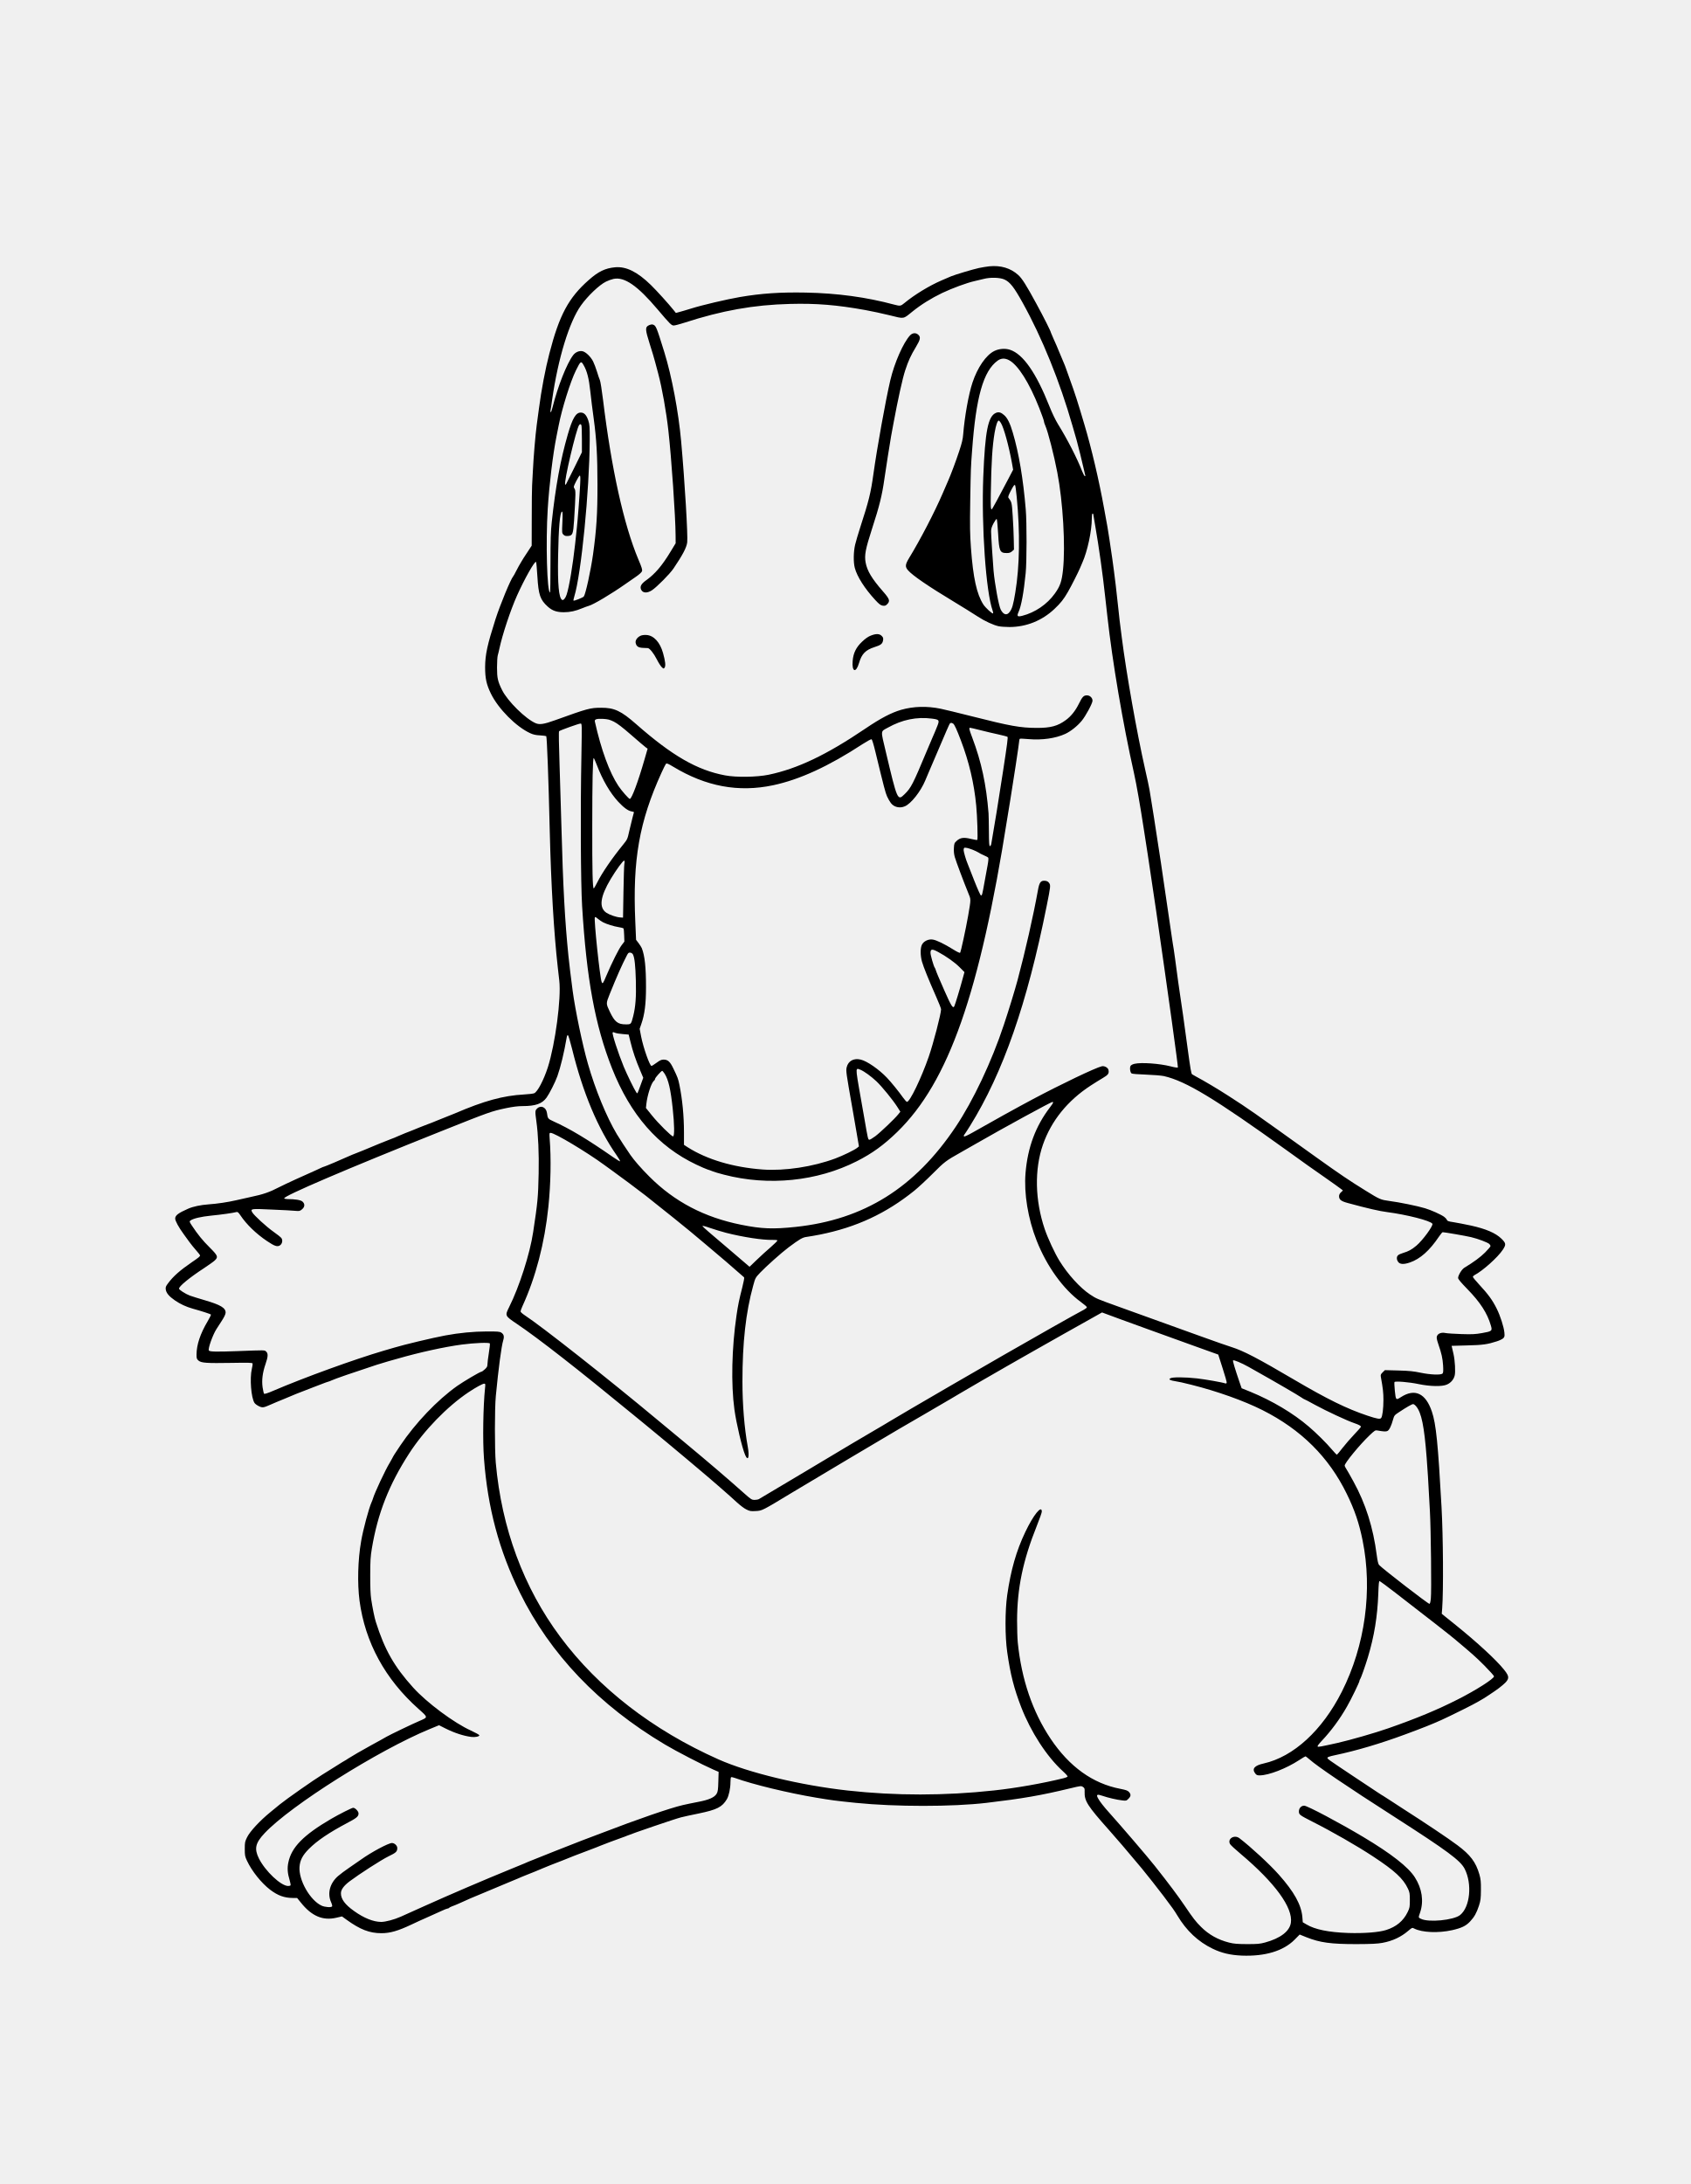
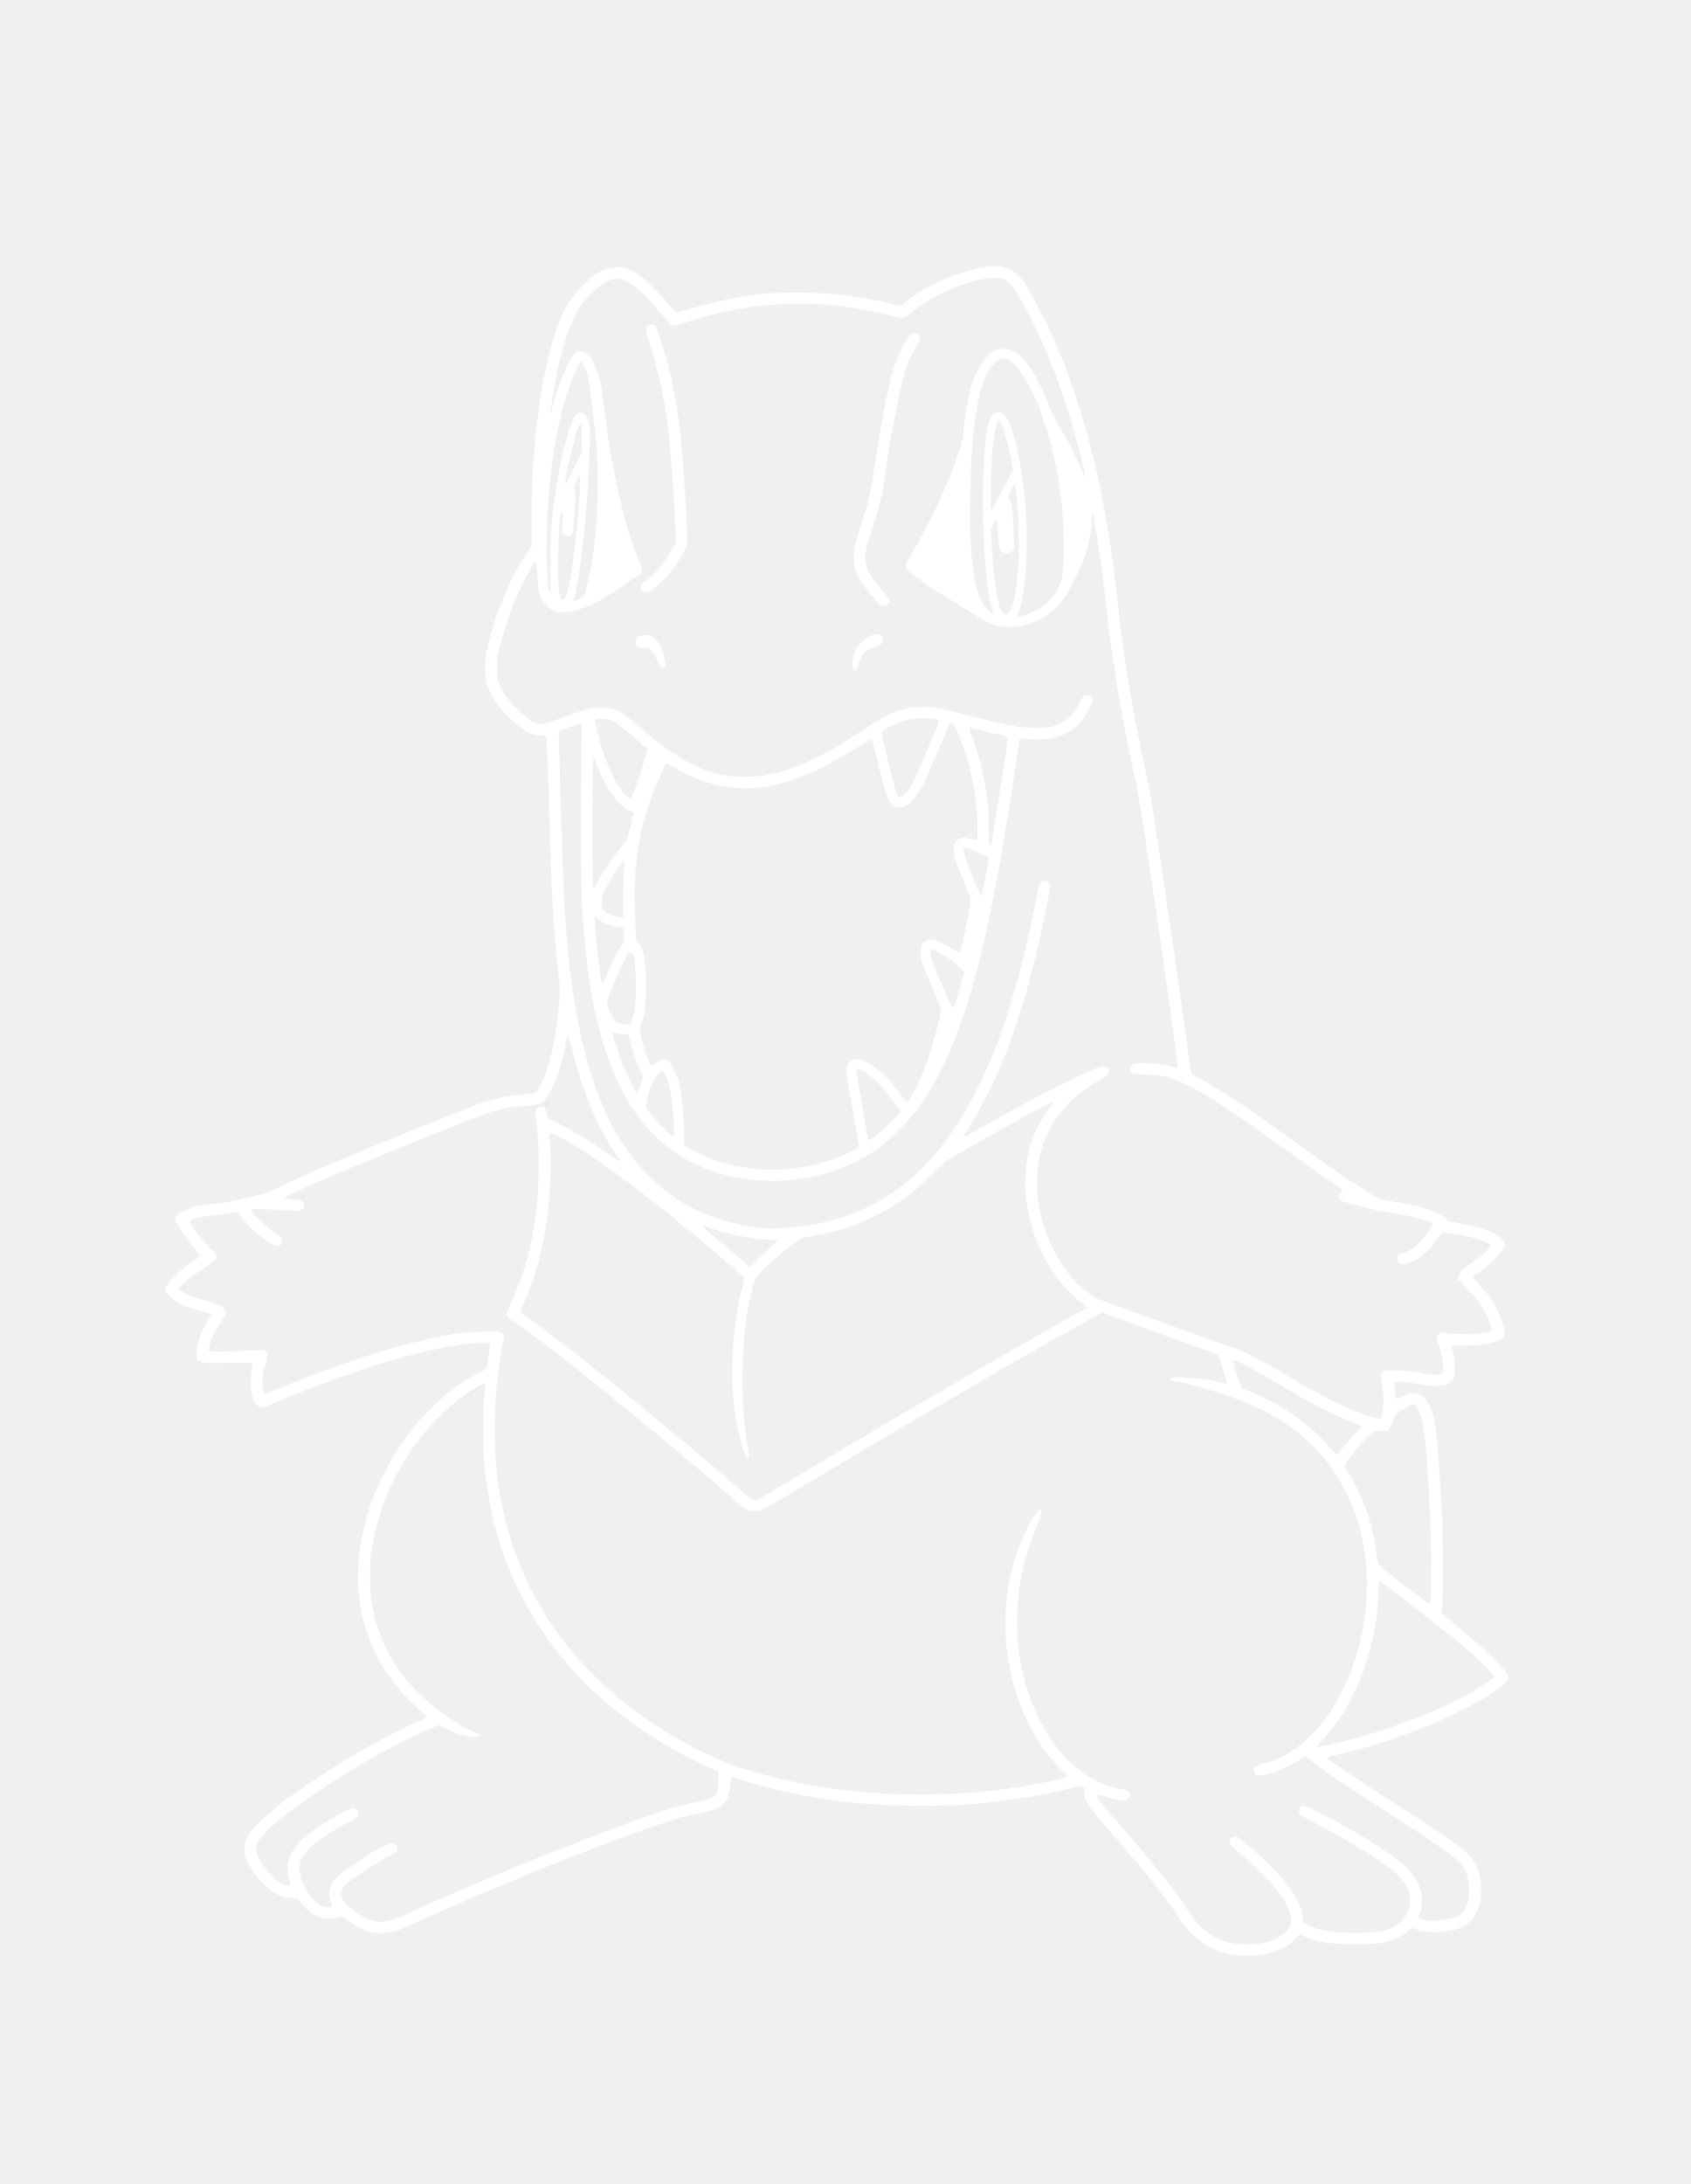
<svg xmlns="http://www.w3.org/2000/svg" version="1.0" width="2400pt" height="3100pt" viewBox="0 0 2400 3100" preserveAspectRatio="xMidYMid meet">
-   <g transform="translate(0,3100) scale(0.1,-0.1)" fill="#" stroke="none">
+   <g transform="translate(0,3100) scale(0.1,-0.1)" fill="#ffffff" stroke="none">
    <path d="M14045 27220 c-38 -4 -104 -15 -147 -24 -85 -18 -344 -96 -398 -119 -19 -8 -80 -34 -135 -58 -172 -74 -385 -204 -526 -321 -51 -43 -61 -44 -144 -22 -394 106 -804 162 -1256 171 -361 7 -628 -11 -934 -63 -190 -33 -537 -114 -695 -164 -69 -21 -145 -44 -170 -50 l-45 -12 -30 38 c-72 90 -240 276 -326 360 -191 186 -351 265 -508 250 -139 -13 -237 -60 -372 -180 -287 -252 -419 -498 -560 -1045 -56 -213 -114 -519 -148 -781 -12 -85 -25 -189 -31 -230 -21 -161 -45 -452 -55 -655 -3 -71 -8 -164 -11 -205 -3 -41 -5 -250 -5 -465 l-1 -390 -62 -95 c-35 -52 -71 -108 -80 -125 -10 -16 -28 -48 -41 -70 -13 -22 -33 -60 -45 -85 -11 -24 -27 -51 -34 -60 -37 -44 -185 -402 -252 -610 -115 -360 -146 -500 -147 -680 0 -159 19 -246 83 -377 106 -216 358 -469 557 -560 43 -20 79 -28 141 -31 45 -3 84 -8 87 -11 10 -18 32 -594 50 -1361 18 -744 58 -1431 114 -1925 5 -44 15 -127 21 -185 29 -251 -57 -899 -163 -1231 -59 -182 -147 -349 -194 -367 -16 -6 -80 -14 -143 -17 -299 -17 -566 -90 -985 -270 -16 -7 -61 -25 -100 -40 -38 -14 -107 -42 -152 -61 -45 -19 -105 -43 -135 -53 -29 -11 -82 -31 -118 -46 -66 -28 -138 -56 -200 -80 -19 -7 -62 -25 -95 -40 -33 -15 -82 -36 -110 -45 -61 -23 -210 -83 -380 -155 -16 -7 -61 -25 -100 -40 -38 -14 -88 -35 -110 -45 -88 -41 -346 -150 -355 -150 -5 0 -26 -9 -47 -19 -21 -10 -54 -26 -73 -34 -146 -63 -437 -197 -513 -236 -142 -74 -231 -104 -407 -141 -58 -12 -150 -33 -205 -46 -116 -27 -273 -51 -395 -59 -111 -8 -221 -31 -290 -62 -141 -62 -183 -95 -183 -140 0 -32 51 -126 121 -221 20 -28 56 -77 79 -109 23 -32 67 -86 97 -120 31 -34 56 -67 56 -73 0 -14 -19 -30 -115 -95 -169 -116 -265 -200 -339 -300 -32 -42 -37 -56 -33 -87 7 -51 46 -98 130 -156 78 -53 157 -90 252 -117 134 -37 255 -77 260 -84 2 -5 -19 -48 -48 -97 -104 -175 -156 -331 -157 -471 0 -55 3 -64 29 -86 40 -33 113 -38 469 -32 237 4 293 3 298 -8 2 -7 -2 -42 -11 -78 -31 -133 -10 -409 38 -482 9 -14 36 -34 61 -46 51 -25 67 -23 166 21 35 16 125 54 200 84 74 31 149 61 165 69 30 12 88 35 245 95 176 68 209 80 215 80 4 0 22 7 39 15 48 23 312 114 641 222 44 14 118 37 165 50 47 13 108 30 135 38 304 88 668 168 910 200 182 24 389 32 399 16 4 -5 -3 -66 -14 -135 -11 -69 -20 -142 -20 -162 0 -29 -7 -43 -37 -70 -20 -19 -42 -34 -48 -34 -19 0 -253 -138 -344 -202 -284 -201 -593 -526 -809 -847 -83 -124 -95 -143 -114 -181 -7 -14 -23 -43 -36 -64 -61 -99 -213 -424 -237 -506 -4 -14 -13 -38 -21 -55 -38 -85 -120 -390 -147 -550 -47 -269 -55 -598 -23 -845 79 -592 363 -1114 837 -1536 138 -123 137 -118 19 -169 -97 -41 -424 -198 -470 -225 -19 -12 -148 -83 -220 -122 -128 -70 -288 -163 -327 -189 -23 -16 -44 -29 -46 -29 -2 0 -65 -38 -138 -85 -74 -46 -156 -98 -184 -115 -118 -72 -512 -348 -600 -420 -23 -19 -85 -70 -138 -113 -148 -121 -288 -272 -328 -353 -32 -64 -34 -75 -34 -169 0 -92 3 -106 32 -168 69 -147 203 -314 328 -410 110 -83 200 -116 322 -117 l61 0 52 -64 c154 -194 314 -262 507 -216 l78 18 65 -47 c194 -140 326 -191 495 -191 123 0 234 32 425 122 58 28 161 75 230 105 69 30 158 70 198 89 39 19 79 34 86 34 8 0 17 4 21 9 3 5 22 15 42 22 21 7 74 29 118 49 44 21 109 50 145 65 73 30 104 43 175 73 179 75 274 115 375 157 63 26 122 50 130 54 8 5 58 25 110 46 52 20 109 43 125 50 17 8 66 28 110 46 44 17 94 38 110 45 17 7 91 36 165 64 74 29 153 60 175 70 22 9 110 43 195 74 85 32 163 62 172 67 15 8 231 88 323 121 17 5 39 14 50 19 68 30 688 242 772 263 34 9 147 34 252 55 260 54 333 91 400 203 28 47 51 154 51 240 0 37 4 69 9 72 5 3 28 -1 52 -10 258 -93 755 -213 1154 -280 228 -38 273 -44 565 -74 564 -57 1368 -57 1855 0 516 61 774 106 1192 207 145 35 152 36 177 19 23 -15 26 -23 24 -69 -4 -130 38 -197 347 -544 119 -134 228 -261 464 -543 58 -69 239 -299 309 -392 122 -161 159 -214 197 -278 128 -214 293 -370 500 -470 128 -62 252 -91 414 -98 330 -13 589 65 749 225 l73 74 97 -39 c192 -76 345 -97 707 -97 220 1 299 5 371 18 145 27 265 83 370 174 51 43 53 44 81 29 112 -57 342 -67 539 -23 135 31 195 60 255 124 60 64 91 120 125 223 24 75 27 101 28 225 1 118 -3 153 -22 220 -50 174 -129 278 -312 414 -125 94 -446 309 -785 526 -27 18 -97 63 -155 101 -58 38 -110 71 -115 74 -13 6 -56 34 -430 283 -354 236 -360 240 -360 257 0 9 33 21 105 36 308 65 643 164 1000 296 246 91 373 141 515 205 126 57 470 228 510 254 17 10 37 22 45 26 26 11 213 135 260 172 156 121 163 149 71 263 -111 138 -380 386 -680 628 -51 41 -118 95 -148 119 l-55 45 6 75 c19 251 14 1020 -9 1436 -50 909 -78 1183 -137 1358 -88 261 -241 333 -438 207 -73 -47 -74 -46 -88 87 -6 64 -9 121 -5 126 10 16 207 0 343 -29 165 -34 333 -37 400 -7 56 24 96 70 111 126 14 51 5 214 -16 307 -8 36 -18 77 -21 91 l-6 26 219 6 c223 5 291 15 423 58 36 11 76 31 89 42 21 20 23 28 18 83 -7 78 -58 237 -108 337 -62 125 -120 204 -256 351 -46 49 -83 95 -83 102 0 7 10 18 23 25 113 58 330 251 401 359 50 76 47 93 -21 160 -82 79 -218 137 -429 184 -88 19 -199 40 -248 48 -75 11 -89 16 -96 34 -5 12 -22 31 -39 43 -46 33 -186 96 -271 121 -105 32 -370 86 -504 103 -125 17 -138 22 -336 145 -230 142 -368 235 -695 469 -993 711 -931 668 -1255 878 -150 97 -343 212 -460 274 -25 13 -50 28 -56 32 -13 10 -24 75 -64 369 -42 316 -90 655 -110 780 -11 66 -31 216 -69 500 -12 85 -25 178 -31 205 -5 28 -12 73 -15 100 -4 28 -22 154 -41 280 -18 127 -41 280 -50 340 -29 206 -43 300 -63 430 -11 72 -29 189 -40 260 -51 333 -73 479 -92 590 -11 66 -25 149 -30 185 -6 36 -33 164 -61 285 -120 532 -267 1361 -333 1880 -31 243 -35 272 -45 375 -18 172 -30 281 -40 360 -5 41 -17 131 -25 200 -16 126 -27 202 -65 455 -24 156 -26 171 -76 440 -73 403 -177 845 -278 1185 -98 330 -132 438 -211 655 -20 55 -42 118 -50 140 -7 22 -22 60 -33 85 -11 25 -39 92 -63 150 -23 58 -60 143 -81 188 -21 46 -38 86 -38 89 0 16 -101 218 -207 412 -142 262 -204 360 -258 408 -107 97 -247 139 -410 123z m216 -188 c78 -36 135 -109 256 -327 279 -502 529 -1121 709 -1750 19 -66 45 -158 59 -205 22 -78 78 -304 105 -425 6 -27 13 -58 16 -69 4 -11 2 -17 -6 -14 -6 2 -23 33 -37 68 -71 184 -210 455 -344 671 -35 57 -85 161 -120 250 -188 475 -374 743 -560 804 -69 23 -158 16 -225 -18 -117 -59 -236 -232 -308 -447 -55 -165 -112 -485 -132 -735 -5 -68 -19 -126 -57 -240 -47 -143 -119 -334 -157 -420 -10 -22 -45 -103 -78 -180 -115 -267 -316 -654 -476 -916 -56 -93 -59 -124 -14 -175 65 -74 285 -225 652 -446 161 -98 214 -131 341 -212 96 -63 221 -120 293 -135 29 -6 99 -11 155 -11 237 1 460 90 636 256 88 83 132 138 191 241 47 81 148 280 174 343 10 25 25 59 32 75 72 160 134 451 134 627 0 39 4 68 10 68 6 0 10 -3 10 -6 0 -3 13 -83 30 -177 50 -286 106 -684 139 -992 6 -55 20 -183 32 -284 71 -644 220 -1522 378 -2226 36 -162 88 -460 141 -805 22 -146 47 -305 55 -355 13 -80 82 -547 120 -805 167 -1154 313 -2206 307 -2212 -5 -5 -51 2 -103 16 -158 40 -416 59 -514 36 -22 -5 -46 -17 -53 -27 -17 -23 -9 -93 12 -109 10 -7 88 -13 203 -17 110 -4 216 -13 256 -21 312 -71 719 -317 1747 -1056 140 -101 271 -195 291 -209 20 -14 130 -91 244 -171 114 -80 220 -155 234 -167 l26 -21 -28 -26 c-17 -16 -27 -35 -27 -54 0 -50 28 -72 125 -98 275 -75 453 -116 560 -129 276 -36 614 -122 640 -165 16 -26 -138 -236 -227 -311 -68 -57 -111 -80 -187 -103 -30 -9 -63 -23 -73 -33 -24 -21 -23 -64 3 -97 26 -33 80 -35 164 -6 147 50 280 169 414 368 23 34 46 62 52 62 28 0 326 -52 403 -70 101 -24 232 -74 259 -97 9 -9 17 -22 17 -30 0 -8 -35 -49 -77 -91 -67 -67 -161 -136 -295 -217 -36 -22 -87 -106 -88 -144 0 -17 38 -62 133 -160 182 -186 282 -342 332 -515 23 -77 17 -83 -126 -108 -97 -17 -142 -19 -294 -14 -99 3 -200 10 -225 15 -56 12 -106 -6 -120 -44 -8 -21 -4 -44 19 -113 47 -136 61 -200 68 -304 4 -72 3 -101 -7 -113 -20 -25 -172 -19 -315 11 -96 20 -159 27 -312 31 l-192 5 -32 -31 c-28 -28 -31 -36 -25 -69 29 -159 36 -221 36 -322 0 -124 -14 -236 -33 -258 -15 -19 -59 -11 -194 34 -295 99 -568 233 -1043 512 -515 303 -717 408 -885 461 -84 27 -198 67 -440 154 -333 120 -908 328 -1160 418 -324 117 -317 114 -410 175 -141 93 -317 287 -435 479 -67 109 -164 318 -209 450 -138 409 -147 845 -25 1197 118 339 350 626 679 840 55 36 133 84 172 107 76 44 91 66 79 116 -8 32 -59 59 -95 50 -92 -22 -579 -255 -976 -466 -204 -108 -623 -340 -855 -473 -72 -41 -118 -62 -124 -56 -6 6 -4 16 6 27 8 10 44 65 80 123 468 754 810 1734 1087 3120 56 278 58 296 34 328 -14 19 -30 28 -58 30 -60 5 -80 -21 -100 -135 -67 -370 -178 -859 -289 -1275 -39 -144 -125 -427 -196 -638 -171 -517 -435 -1075 -683 -1445 -579 -865 -1302 -1317 -2272 -1420 -323 -34 -481 -28 -770 30 -525 105 -949 327 -1306 684 -117 117 -214 228 -269 307 -52 74 -154 230 -193 295 -146 245 -305 630 -411 1001 -77 267 -180 764 -216 1033 -33 254 -41 320 -60 495 -50 492 -77 978 -100 1845 -6 215 -17 603 -26 863 -10 289 -13 477 -7 483 13 13 281 109 305 109 20 0 20 -2 12 -457 -15 -753 -10 -1812 10 -2133 63 -1037 184 -1693 423 -2300 262 -664 653 -1112 1197 -1370 67 -32 139 -63 161 -70 22 -6 54 -18 70 -25 17 -8 91 -30 165 -49 632 -164 1320 -94 1883 191 219 111 385 231 576 417 729 711 1170 1970 1561 4451 17 105 37 228 45 275 34 203 125 803 125 829 0 11 4 22 9 25 4 3 59 1 122 -5 193 -17 385 11 522 74 76 35 172 111 233 185 58 70 154 249 154 286 0 41 -37 76 -79 76 -47 0 -66 -20 -115 -120 -49 -99 -109 -174 -181 -228 -118 -88 -219 -115 -420 -114 -229 1 -372 26 -915 164 -195 49 -395 98 -445 108 -196 40 -385 35 -561 -15 -141 -41 -292 -120 -509 -267 -553 -374 -963 -569 -1374 -655 -167 -34 -458 -39 -616 -9 -398 74 -753 279 -1264 728 -214 188 -310 233 -496 232 -157 0 -191 -10 -658 -178 -153 -55 -216 -65 -271 -42 -141 59 -401 314 -478 471 -61 122 -72 171 -72 320 0 77 5 156 11 175 6 19 16 62 23 95 43 200 157 544 251 754 105 234 251 493 269 475 4 -5 13 -98 19 -206 16 -262 39 -331 148 -429 65 -58 126 -79 228 -79 88 0 166 17 259 56 34 14 75 29 93 34 64 16 321 169 523 311 41 29 109 76 150 104 45 31 79 62 84 77 7 21 -2 52 -52 169 -207 494 -381 1279 -501 2264 -17 138 -37 264 -45 280 -8 17 -26 70 -41 120 -15 49 -40 115 -55 145 -35 69 -106 136 -152 145 -46 9 -99 -14 -131 -56 -91 -120 -218 -443 -293 -741 -9 -38 -20 -68 -25 -68 -5 0 -7 10 -4 23 3 12 14 83 24 157 84 584 242 1101 409 1335 96 135 261 292 356 338 30 15 77 32 105 38 156 33 341 -95 626 -432 179 -211 197 -229 231 -229 16 0 83 18 149 39 536 174 986 254 1500 267 373 10 665 -14 1070 -87 89 -16 243 -49 344 -74 213 -53 190 -56 321 50 126 102 268 190 425 266 143 68 352 145 460 169 33 7 92 21 130 31 95 25 232 21 296 -9z m61 -1143 c128 -65 290 -320 432 -681 36 -92 66 -176 66 -187 0 -10 9 -39 20 -63 38 -86 123 -417 170 -663 81 -421 117 -1047 81 -1385 -18 -164 -40 -229 -116 -335 -109 -153 -282 -270 -463 -316 -70 -17 -79 -7 -51 57 38 84 73 277 100 549 16 156 17 719 1 905 -36 433 -98 801 -184 1090 -38 131 -76 208 -123 248 -44 39 -76 48 -115 32 -113 -47 -155 -255 -181 -910 -27 -703 38 -1633 133 -1897 7 -18 9 -35 6 -39 -11 -10 -106 78 -138 126 -94 148 -145 377 -176 805 -14 192 -16 303 -10 670 8 467 8 465 26 705 55 765 160 1134 363 1281 49 35 100 38 159 8z m-6035 -75 c47 -81 74 -187 93 -366 10 -95 32 -272 49 -393 39 -285 53 -523 53 -930 1 -419 -14 -641 -63 -995 -33 -232 -105 -562 -131 -597 -11 -15 -139 -66 -146 -58 -3 3 2 29 11 58 98 315 215 1503 219 2217 1 193 -1 222 -20 281 -26 78 -59 113 -107 113 -70 0 -118 -81 -184 -310 -105 -364 -174 -741 -228 -1244 -14 -131 -18 -251 -18 -583 0 -229 -3 -417 -6 -417 -43 0 -63 709 -33 1190 22 347 73 770 124 1025 11 55 25 125 31 155 45 236 169 630 245 782 68 137 73 140 111 72z m5922 -817 c42 -68 112 -322 157 -568 l17 -96 -70 -134 c-134 -257 -228 -429 -234 -429 -14 0 -16 43 -13 226 7 446 22 669 54 862 19 109 41 172 59 172 5 0 19 -15 30 -33z m-5955 -33 c4 -9 7 -99 7 -200 l0 -183 -112 -228 c-127 -257 -117 -238 -125 -230 -24 23 158 796 198 844 14 17 25 16 32 -3z m-18 -841 c-9 -177 -34 -500 -46 -608 -5 -49 -17 -155 -25 -235 -34 -307 -85 -614 -121 -721 -16 -50 -46 -85 -64 -74 -47 29 -64 215 -57 620 7 401 26 623 55 633 10 3 11 -30 6 -151 -7 -150 -6 -155 15 -176 17 -17 32 -21 63 -19 68 5 75 25 88 223 24 388 24 422 6 449 -16 25 -15 28 24 106 22 44 45 80 51 80 9 0 10 -36 5 -127z m6198 -178 c49 -505 42 -979 -20 -1354 -29 -175 -45 -232 -81 -278 -39 -53 -88 -40 -126 34 -28 53 -85 365 -102 553 -11 125 -35 505 -35 555 0 39 8 66 36 119 20 37 40 64 44 59 5 -4 13 -97 20 -207 14 -253 24 -276 124 -276 33 0 52 6 73 24 l28 25 -3 143 c-1 79 -8 229 -15 334 -13 196 -13 194 -61 260 -7 8 2 35 28 86 45 86 56 102 67 91 4 -4 15 -80 23 -168z m-1204 -3145 c108 -14 112 -21 70 -122 -18 -46 -43 -105 -56 -133 -12 -27 -51 -120 -87 -205 -197 -472 -223 -523 -315 -613 -100 -98 -102 -93 -268 608 -73 308 -76 278 31 337 202 113 409 156 625 128z m-4516 -43 c51 -26 121 -79 247 -189 96 -84 188 -162 204 -174 l29 -21 -43 -149 c-93 -323 -183 -564 -210 -564 -14 0 -118 118 -162 185 -126 189 -244 510 -334 913 -8 33 25 43 119 38 65 -4 91 -10 150 -39z m4819 -29 c18 -15 50 -84 108 -237 116 -304 188 -609 218 -926 15 -155 25 -481 15 -487 -5 -3 -44 3 -88 14 -102 26 -154 19 -204 -27 -34 -31 -36 -37 -40 -103 -3 -46 2 -89 13 -128 18 -63 131 -364 190 -507 41 -98 41 -81 -1 -327 -33 -187 -103 -512 -114 -524 -5 -5 -47 15 -97 47 -125 78 -240 134 -293 141 -60 9 -128 -24 -152 -74 -24 -47 -23 -156 1 -240 21 -75 99 -267 200 -495 39 -87 71 -169 71 -181 0 -63 -110 -486 -175 -673 -106 -305 -268 -641 -309 -641 -7 0 -32 27 -56 61 -56 80 -171 222 -229 282 -112 118 -282 236 -372 257 -99 24 -177 -19 -199 -109 -12 -51 -9 -73 86 -611 13 -74 38 -220 56 -324 l32 -188 -24 -20 c-38 -31 -203 -111 -310 -151 -319 -119 -720 -180 -1035 -157 -417 31 -789 142 -1061 315 l-54 35 0 178 c0 232 -23 471 -65 675 -18 87 -25 105 -83 225 -49 104 -80 132 -143 132 -28 0 -52 -11 -98 -45 -34 -25 -66 -45 -72 -45 -25 0 -117 261 -148 421 l-20 106 24 70 c47 134 66 286 66 521 0 283 -17 443 -59 552 -6 14 -26 47 -46 73 l-36 47 -11 257 c-39 880 56 1420 372 2115 28 62 57 119 63 126 11 11 29 4 102 -40 466 -282 927 -368 1419 -264 377 80 789 269 1272 585 62 40 119 71 126 68 8 -3 31 -79 56 -184 122 -503 141 -576 165 -629 15 -32 38 -73 53 -92 44 -59 126 -78 198 -47 88 36 226 211 291 368 19 45 38 91 43 102 5 11 73 171 152 355 78 184 146 341 152 348 5 6 15 12 21 12 7 0 20 -6 29 -12z m388 -93 c74 -19 189 -46 255 -60 65 -14 123 -30 127 -34 8 -8 -3 -95 -63 -486 -70 -453 -120 -765 -167 -1032 -3 -19 -12 -33 -19 -33 -11 0 -14 39 -15 208 -1 114 -3 230 -5 257 -32 408 -102 734 -231 1074 -46 122 -50 141 -30 141 6 0 73 -16 148 -35z m-5447 -496 c81 -212 187 -393 302 -518 78 -84 141 -130 189 -138 19 -3 35 -8 35 -12 0 -3 -9 -37 -20 -75 -10 -38 -31 -123 -46 -189 -26 -118 -27 -121 -88 -196 -157 -193 -300 -401 -368 -538 -23 -46 -45 -83 -49 -83 -16 0 -22 256 -21 880 0 635 7 970 21 970 3 0 24 -45 45 -101z m5336 -1201 c30 -12 66 -29 80 -38 14 -10 48 -28 77 -40 29 -12 57 -27 62 -34 6 -7 3 -46 -9 -111 -10 -55 -30 -165 -45 -245 -31 -174 -33 -180 -49 -180 -7 0 -48 91 -96 213 -45 116 -88 226 -95 242 -22 50 -55 166 -55 189 0 13 3 26 7 30 10 10 56 0 123 -26z m-4946 -197 c-4 -20 -10 -200 -13 -401 l-6 -365 -43 3 c-55 4 -147 36 -193 66 -109 73 -90 227 62 481 79 132 178 267 191 259 6 -4 7 -21 2 -43z m-303 -832 c56 -28 149 -57 222 -69 33 -5 64 -13 68 -17 4 -4 9 -48 10 -98 l3 -90 -38 -50 c-40 -51 -140 -251 -216 -430 -49 -118 -56 -127 -69 -92 -25 65 -112 892 -96 917 4 7 19 0 41 -20 19 -16 53 -39 75 -51z m4755 -420 c116 -62 240 -150 307 -218 l69 -69 -27 -99 c-36 -135 -106 -364 -117 -386 -19 -37 -43 2 -141 223 -86 195 -114 263 -122 290 -4 14 -11 30 -15 35 -15 19 -60 176 -60 209 0 57 21 60 106 15z m-4329 -39 c22 -47 34 -154 40 -370 6 -233 -4 -368 -38 -505 -30 -116 -29 -115 -105 -115 -114 0 -158 35 -227 180 -55 116 -55 115 -2 248 101 251 175 418 244 550 19 37 26 43 49 40 17 -2 31 -12 39 -28z m-250 -1111 c15 -6 64 -14 108 -17 l80 -7 26 -105 c31 -129 76 -261 136 -401 l45 -107 -32 -88 c-55 -152 -49 -142 -67 -119 -25 34 -132 253 -178 364 -80 195 -170 473 -157 485 7 8 6 8 39 -5z m-616 -225 c154 -626 365 -1129 635 -1515 29 -42 50 -79 47 -83 -3 -3 -47 23 -97 58 -370 257 -613 403 -848 509 -80 37 -82 39 -93 119 -11 82 -88 116 -140 63 -29 -28 -30 -38 -11 -176 27 -192 39 -464 33 -744 -7 -340 -14 -412 -78 -834 -46 -308 -197 -777 -341 -1064 -61 -123 -61 -123 108 -237 305 -205 868 -645 1659 -1295 53 -44 128 -105 165 -135 105 -85 517 -428 596 -495 38 -33 108 -91 154 -130 168 -140 467 -400 547 -476 46 -42 107 -90 138 -104 50 -25 64 -27 134 -23 92 5 88 3 526 268 253 153 1384 825 1505 895 30 17 192 112 360 209 168 98 337 196 375 219 39 22 97 57 130 77 33 20 168 99 300 175 132 76 299 172 370 213 72 42 164 94 205 117 41 23 154 87 250 142 96 55 254 144 350 198 96 54 258 145 360 202 l185 104 100 -37 c55 -20 127 -47 160 -59 33 -13 218 -79 410 -149 193 -69 492 -177 665 -240 l315 -113 62 -194 c35 -107 61 -200 58 -208 -3 -7 -12 -10 -21 -7 -36 14 -279 57 -402 71 -172 19 -351 20 -377 1 -18 -13 -18 -14 1 -24 10 -5 39 -13 64 -16 54 -8 115 -22 235 -52 364 -91 744 -227 1007 -359 550 -277 943 -667 1198 -1190 111 -227 175 -415 224 -659 144 -707 36 -1495 -295 -2149 -277 -548 -685 -923 -1109 -1018 -132 -29 -171 -76 -119 -143 16 -21 29 -26 62 -26 130 1 377 97 561 217 44 29 84 53 89 53 5 0 32 -21 61 -46 102 -92 535 -386 1196 -809 763 -490 943 -623 1004 -743 108 -214 76 -540 -65 -654 -92 -74 -452 -109 -559 -53 -35 18 -35 14 -9 90 54 161 27 339 -75 498 -94 147 -333 334 -731 572 -336 201 -796 445 -840 445 -42 0 -75 -36 -75 -81 0 -46 8 -52 190 -145 278 -140 639 -347 860 -493 309 -203 431 -315 498 -459 24 -50 27 -69 27 -162 0 -97 -2 -110 -31 -170 -61 -126 -161 -209 -306 -255 -105 -33 -312 -49 -538 -42 -279 10 -472 49 -592 121 l-53 31 -6 75 c-15 174 -117 357 -333 600 -131 148 -397 393 -560 518 -72 55 -174 -7 -134 -82 7 -14 76 -78 153 -142 485 -409 743 -762 711 -976 -18 -121 -149 -221 -366 -280 -73 -20 -109 -23 -255 -23 -141 1 -185 4 -257 22 -157 40 -286 112 -396 221 -77 77 -111 120 -234 302 -90 133 -221 309 -423 564 -106 134 -479 568 -643 751 -80 88 -144 170 -166 214 -26 50 -10 57 65 31 78 -27 206 -57 281 -65 55 -7 59 -6 88 23 36 36 38 62 8 96 -19 21 -42 29 -123 45 -392 75 -724 314 -990 711 -257 384 -413 843 -466 1365 -6 61 -10 200 -10 310 1 462 82 853 282 1352 38 94 69 183 69 197 0 100 -119 -47 -234 -289 -128 -267 -206 -542 -257 -895 -32 -223 -32 -589 0 -810 45 -317 96 -515 198 -780 137 -353 362 -701 590 -909 51 -46 74 -74 68 -80 -6 -5 -30 -15 -55 -21 -296 -73 -680 -141 -990 -174 -698 -76 -1397 -76 -2075 -1 -675 75 -1406 252 -1835 442 -935 416 -1706 1013 -2245 1738 -523 702 -834 1543 -917 2475 -16 188 -16 773 1 945 38 396 79 704 105 790 17 55 9 86 -28 110 -21 14 -55 17 -208 16 -182 0 -390 -20 -588 -57 -173 -32 -596 -133 -725 -173 -16 -5 -84 -25 -151 -44 -412 -121 -1124 -379 -1567 -569 -73 -32 -122 -47 -128 -41 -5 5 -14 46 -21 91 -14 102 -1 207 42 332 36 104 38 149 9 175 -24 23 -7 22 -409 7 -301 -11 -395 -9 -405 9 -15 24 54 218 106 301 12 18 46 71 76 118 36 55 55 96 56 117 2 68 -72 112 -295 177 -86 25 -181 55 -212 66 -61 23 -148 78 -154 97 -9 29 146 157 358 295 63 42 130 89 148 106 53 50 46 68 -71 185 -99 98 -170 185 -253 311 -36 55 -37 59 -20 72 40 29 147 54 291 69 147 14 319 39 361 51 18 5 28 -4 58 -48 83 -125 224 -262 377 -364 107 -72 146 -85 183 -61 32 21 43 70 22 102 -9 13 -59 54 -113 91 -102 72 -279 234 -303 278 -26 50 -16 51 282 37 150 -6 300 -14 333 -18 56 -5 63 -3 93 22 40 34 43 76 7 109 -24 23 -104 36 -216 36 -21 0 -41 5 -44 10 -19 30 884 417 2225 952 691 276 715 284 925 329 98 20 169 29 234 29 184 0 277 33 340 120 41 57 124 220 154 305 46 130 95 332 132 548 3 22 11 37 17 35 7 -3 33 -89 59 -194z m4094 -298 c55 -23 151 -93 227 -164 80 -76 234 -265 297 -364 l43 -68 -30 -37 c-49 -62 -252 -255 -326 -311 -39 -29 -77 -51 -85 -50 -18 4 -19 7 -70 303 -23 127 -56 320 -76 431 -35 200 -41 255 -28 267 9 9 8 9 48 -7z m-2779 -57 c54 -86 85 -223 114 -492 25 -232 27 -397 5 -397 -23 0 -210 185 -301 299 l-84 104 6 56 c13 125 70 299 107 330 10 7 17 20 17 28 0 15 87 113 101 113 5 0 20 -19 35 -41z m5514 -410 c0 -6 -20 -36 -44 -67 -204 -266 -317 -569 -347 -933 -24 -290 35 -647 158 -959 145 -367 378 -689 628 -871 47 -34 85 -67 85 -74 0 -7 -18 -22 -40 -34 -23 -12 -98 -53 -168 -92 -70 -40 -201 -113 -292 -164 -241 -135 -1093 -624 -1420 -815 -133 -78 -136 -80 -565 -329 -154 -90 -296 -174 -315 -186 -19 -12 -129 -78 -245 -145 -250 -147 -215 -125 -980 -583 -335 -200 -620 -369 -632 -376 -12 -6 -40 -11 -62 -11 -37 0 -50 8 -140 88 -275 244 -492 429 -856 732 -148 123 -319 265 -380 315 -711 593 -1649 1332 -1887 1487 -32 21 -58 45 -58 53 0 9 12 42 26 73 190 414 316 898 369 1412 34 333 41 684 18 973 -5 72 -4 77 14 77 57 0 507 -269 760 -454 23 -17 71 -51 105 -76 87 -61 410 -302 483 -360 319 -253 539 -430 634 -509 63 -53 160 -134 216 -181 174 -145 418 -354 549 -471 5 -4 -7 -68 -27 -146 -42 -162 -60 -249 -81 -394 -68 -461 -79 -977 -30 -1334 28 -204 109 -546 153 -648 42 -96 63 -27 37 116 -48 262 -76 598 -76 927 0 554 48 982 152 1359 31 114 32 115 102 189 84 88 299 280 400 356 161 120 200 143 262 150 33 4 115 19 184 32 517 104 936 298 1340 623 52 42 170 151 261 242 166 167 190 185 390 297 20 11 126 72 235 134 375 216 1055 587 1077 588 4 0 7 -5 7 -11z m-4641 -1848 c239 -61 522 -104 655 -100 40 1 71 -2 73 -8 2 -5 -40 -47 -94 -94 -54 -46 -144 -128 -200 -182 l-102 -98 -243 208 c-134 115 -283 242 -332 283 -49 41 -91 81 -93 87 -3 8 41 -3 108 -27 61 -21 164 -52 228 -69z m7417 -1903 c43 -25 126 -72 184 -104 57 -32 112 -63 122 -69 9 -5 106 -61 215 -124 109 -63 212 -125 230 -138 17 -12 35 -23 38 -23 4 0 75 -37 158 -83 154 -84 450 -222 550 -256 70 -24 97 -39 97 -53 0 -6 -42 -54 -93 -107 -51 -53 -125 -139 -166 -191 -40 -52 -76 -96 -81 -98 -4 -2 -37 32 -73 75 -70 84 -223 236 -327 324 -223 191 -520 367 -829 494 l-124 50 -33 95 c-62 183 -95 291 -89 300 7 12 121 -36 221 -92z m-10840 -300 c-27 -260 -35 -747 -15 -1002 52 -697 215 -1306 509 -1901 432 -877 1122 -1599 2060 -2157 157 -94 532 -288 688 -356 l74 -32 -4 -137 c-3 -115 -7 -144 -24 -173 -30 -52 -108 -87 -261 -116 -70 -13 -168 -34 -217 -45 -182 -42 -641 -200 -1161 -400 -132 -50 -258 -98 -280 -106 -55 -20 -712 -280 -755 -299 -19 -8 -44 -19 -55 -24 -11 -5 -96 -40 -190 -78 -385 -157 -870 -365 -1230 -527 -143 -65 -294 -133 -336 -151 -92 -41 -216 -74 -278 -74 -111 1 -244 54 -385 155 -128 91 -186 169 -186 251 0 52 40 107 123 170 140 105 449 304 549 353 112 54 128 69 128 120 0 34 -39 71 -76 71 -49 0 -291 -129 -439 -235 -33 -23 -107 -75 -165 -114 -58 -39 -131 -94 -162 -121 -114 -100 -153 -243 -99 -367 13 -28 20 -57 16 -62 -11 -19 -102 -12 -150 10 -164 77 -326 362 -313 550 7 95 44 165 132 254 117 118 290 234 539 366 141 74 167 95 167 139 0 30 -48 80 -76 80 -19 0 -195 -89 -314 -158 -390 -228 -562 -402 -606 -616 -18 -81 -12 -157 18 -254 10 -34 16 -67 13 -72 -3 -6 -19 -10 -34 -10 -102 0 -326 211 -416 392 -68 138 -50 218 82 358 371 394 1615 1178 2347 1479 l129 53 91 -46 c126 -63 257 -106 366 -120 54 -7 115 5 115 23 0 7 -54 37 -119 67 -240 108 -628 397 -821 611 -269 298 -404 535 -530 933 -18 55 -48 204 -66 325 -9 59 -14 176 -13 335 0 205 4 267 23 380 83 499 244 908 530 1350 211 327 539 665 842 868 102 68 200 122 223 122 17 0 18 -6 12 -62z m13218 -259 c76 -90 115 -281 150 -734 14 -178 20 -279 46 -760 14 -255 24 -1141 13 -1235 -5 -49 -12 -75 -20 -75 -21 0 -672 503 -715 552 -12 13 -22 57 -33 139 -50 391 -157 730 -331 1046 -42 77 -87 156 -100 176 -13 19 -24 41 -24 50 0 36 212 294 350 426 79 75 84 78 119 71 83 -15 119 -17 139 -6 25 13 54 72 78 160 17 59 20 64 83 105 110 73 185 116 203 116 9 0 28 -14 42 -31z m-298 -2644 c463 -357 767 -595 840 -656 247 -207 302 -255 427 -380 75 -76 137 -145 137 -153 0 -34 -256 -197 -511 -326 -293 -149 -587 -271 -994 -413 -183 -64 -527 -163 -715 -206 -247 -55 -275 -60 -284 -51 -6 6 18 38 60 82 132 140 256 308 356 484 59 102 178 348 178 366 0 8 4 18 9 23 11 13 72 185 110 310 91 302 136 580 148 903 5 142 9 182 19 180 7 -2 106 -75 220 -163z" />
    <path d="M9210 26382 c-53 -26 -51 -58 15 -268 32 -99 66 -213 76 -254 11 -41 31 -115 44 -165 54 -203 114 -539 144 -810 43 -382 101 -1220 102 -1481 l1 -115 -68 -112 c-121 -202 -224 -323 -350 -413 -69 -49 -90 -86 -75 -127 21 -56 85 -62 157 -15 69 46 253 231 305 308 132 195 186 299 195 372 11 95 -34 855 -86 1433 -37 417 -133 925 -239 1267 -115 370 -118 377 -166 392 -11 3 -36 -2 -55 -12z" />
    <path d="M12920 26240 c-96 -103 -223 -391 -281 -639 -67 -286 -189 -966 -239 -1326 -38 -274 -64 -380 -191 -771 -27 -84 -58 -189 -69 -235 -24 -101 -26 -249 -5 -329 32 -124 143 -297 292 -458 54 -58 75 -74 105 -79 30 -4 41 -1 62 20 46 46 37 73 -60 184 -155 177 -223 289 -245 408 -19 105 -3 189 91 480 105 322 143 477 175 705 20 139 82 536 95 605 5 28 21 113 35 190 62 334 129 639 166 749 46 139 78 208 153 333 62 103 69 138 33 171 -34 32 -82 29 -117 -8z" />
    <path d="M12362 21978 c-35 -13 -77 -42 -121 -84 -86 -80 -127 -163 -136 -274 -14 -159 47 -179 91 -29 37 127 92 183 216 223 95 30 116 47 125 99 4 29 1 40 -20 61 -32 32 -80 34 -155 4z" />
    <path d="M9094 21976 c-47 -21 -77 -64 -70 -101 10 -50 38 -68 103 -71 32 -1 63 -2 70 -3 26 -2 85 -76 127 -159 24 -48 56 -98 71 -112 26 -24 27 -24 40 -6 18 23 10 92 -22 206 -43 154 -131 250 -235 257 -31 2 -66 -2 -84 -11z" />
  </g>
</svg>
